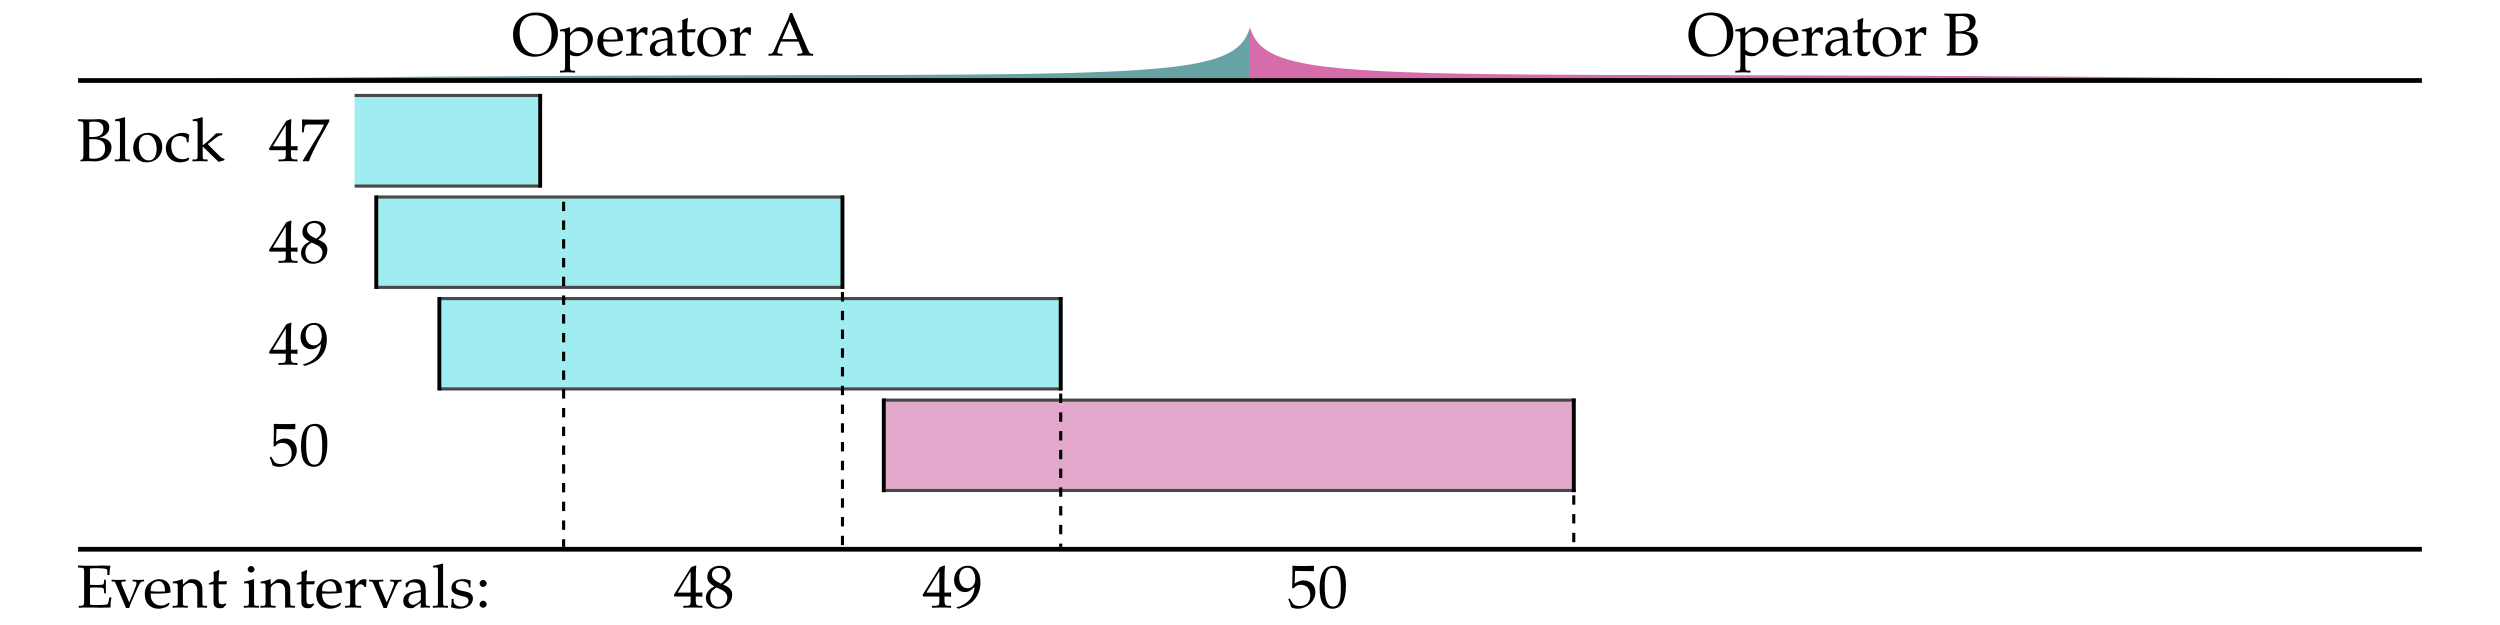
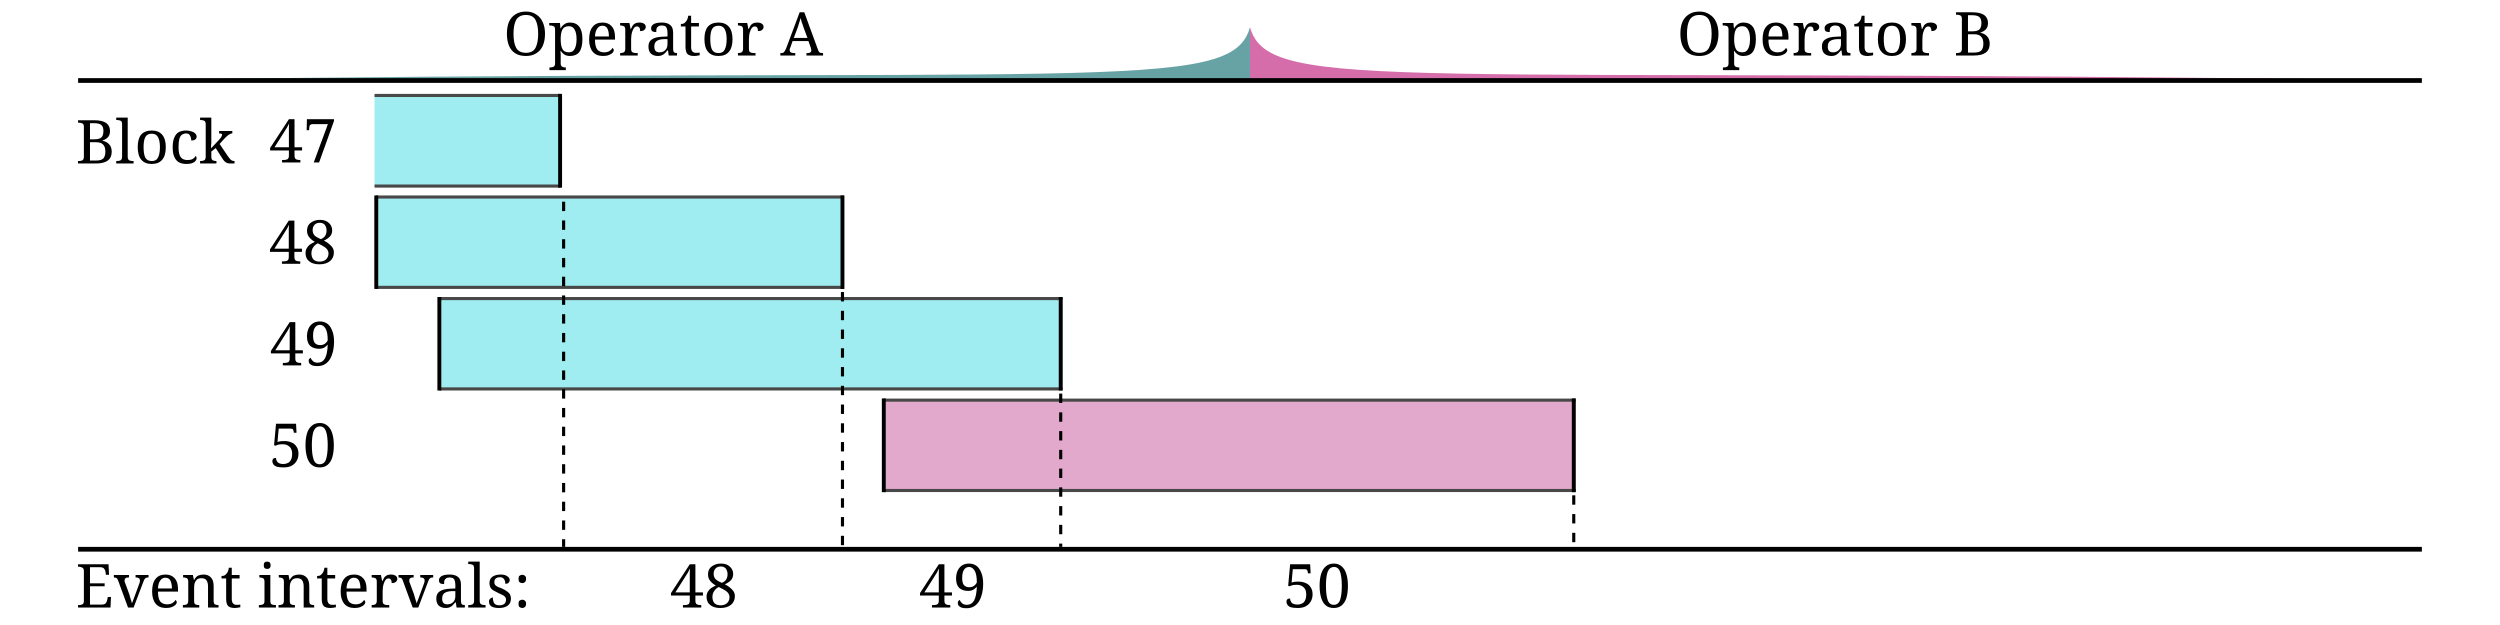
<svg xmlns="http://www.w3.org/2000/svg" width="160mm" height="40mm" viewBox="0 0 160 40" version="1.1" id="svg1">
  <defs id="defs1" />
  <g id="layer1" transform="translate(-25.13542,-128.3229)">
    <path id="rect2" style="fill:#67a2a4;fill-opacity:1;stroke:none;stroke-width:0.245" d="m 105.135,130.066 v 3.409 H 30.255 c 65.332,-0.947 73.661,0.913 74.88,-3.409 z" />
    <path id="rect2-6" style="fill:#d46daa;fill-opacity:1;stroke:none;stroke-width:0.245" d="m 105.135,130.066 v 3.409 h 74.88 c -65.332,-0.947 -73.661,0.913 -74.88,-3.409 z" />
    <path style="fill:none;fill-opacity:1;stroke:#000000;stroke-width:0.303;stroke-dasharray:none;stroke-opacity:1" d="M 30.135,133.475 H 180.135" id="path1" />
    <path style="fill:none;fill-opacity:1;stroke:#000000;stroke-width:0.303;stroke-dasharray:none;stroke-opacity:1" d="M 30.135,163.475 H 180.135" id="path1-8" />
-     <text xml:space="preserve" style="font-style:normal;font-variant:normal;font-weight:normal;font-stretch:normal;font-size:3.881px;font-family:Palatino;-inkscape-font-specification:Palatino;text-align:start;writing-mode:lr-tb;direction:ltr;text-anchor:start;fill:#000000;fill-opacity:1;stroke:none;stroke-width:0.3;stroke-dasharray:none;stroke-opacity:1" x="57.891" y="131.876" id="text2">
-       <tspan id="tspan2" style="font-style:normal;font-variant:normal;font-weight:normal;font-stretch:normal;font-size:3.881px;font-family:Palatino;-inkscape-font-specification:Palatino;fill:#000000;fill-opacity:1;stroke-width:0.3" x="57.891" y="131.876">Operator A</tspan>
+     <text xml:space="preserve" style="font-style:normal;font-variant:normal;font-weight:normal;font-stretch:normal;font-size:3.881px;font-family:'Noto Serif';-inkscape-font-specification:'Noto Serif';text-align:start;writing-mode:lr-tb;direction:ltr;text-anchor:start;fill:#000000;fill-opacity:1;stroke:none;stroke-width:0.3;stroke-dasharray:none;stroke-opacity:1" x="57.361" y="131.876" id="text2">
+       <tspan id="tspan2" style="font-style:normal;font-variant:normal;font-weight:normal;font-stretch:normal;font-size:3.881px;font-family:'Noto Serif';-inkscape-font-specification:'Noto Serif';fill:#000000;fill-opacity:1;stroke-width:0.3" x="57.361" y="131.876">Operator A</tspan>
    </text>
-     <text xml:space="preserve" style="font-style:normal;font-variant:normal;font-weight:normal;font-stretch:normal;font-size:3.881px;font-family:Palatino;-inkscape-font-specification:Palatino;text-align:start;writing-mode:lr-tb;direction:ltr;text-anchor:start;fill:#000000;fill-opacity:1;stroke:none;stroke-width:0.3;stroke-dasharray:none;stroke-opacity:1" x="30.05" y="167.203" id="text2-27">
-       <tspan id="tspan2-2" style="font-style:normal;font-variant:normal;font-weight:normal;font-stretch:normal;font-size:3.881px;font-family:Palatino;-inkscape-font-specification:Palatino;fill:#000000;fill-opacity:1;stroke-width:0.3" x="30.05" y="167.203">Event intervals:</tspan>
+     <text xml:space="preserve" style="font-style:normal;font-variant:normal;font-weight:normal;font-stretch:normal;font-size:3.881px;font-family:'Noto Serif';-inkscape-font-specification:'Noto Serif';text-align:start;writing-mode:lr-tb;direction:ltr;text-anchor:start;fill:#000000;fill-opacity:1;stroke:none;stroke-width:0.3;stroke-dasharray:none;stroke-opacity:1" x="29.988" y="167.203" id="text2-27">
+       <tspan id="tspan2-2" style="font-style:normal;font-variant:normal;font-weight:normal;font-stretch:normal;font-size:3.881px;font-family:'Noto Serif';-inkscape-font-specification:'Noto Serif';fill:#000000;fill-opacity:1;stroke-width:0.3" x="29.988" y="167.203">Event intervals:</tspan>
    </text>
-     <text xml:space="preserve" style="font-style:normal;font-variant:normal;font-weight:normal;font-stretch:normal;font-size:3.881px;font-family:Palatino;-inkscape-font-specification:Palatino;text-align:start;writing-mode:lr-tb;direction:ltr;text-anchor:start;fill:#000000;fill-opacity:1;stroke:none;stroke-width:0.3;stroke-dasharray:none;stroke-opacity:1" x="30.035" y="138.639" id="text2-8">
-       <tspan id="tspan2-4" style="font-style:normal;font-variant:normal;font-weight:normal;font-stretch:normal;font-size:3.881px;font-family:Palatino;-inkscape-font-specification:Palatino;fill:#000000;fill-opacity:1;stroke-width:0.3" x="30.035" y="138.639">Block</tspan>
+     <text xml:space="preserve" style="font-style:normal;font-variant:normal;font-weight:normal;font-stretch:normal;font-size:3.881px;font-family:'Noto Serif';-inkscape-font-specification:'Noto Serif';text-align:start;writing-mode:lr-tb;direction:ltr;text-anchor:start;fill:#000000;fill-opacity:1;stroke:none;stroke-width:0.3;stroke-dasharray:none;stroke-opacity:1" x="29.988" y="138.787" id="text2-8">
+       <tspan id="tspan2-4" style="font-style:normal;font-variant:normal;font-weight:normal;font-stretch:normal;font-size:3.881px;font-family:'Noto Serif';-inkscape-font-specification:'Noto Serif';fill:#000000;fill-opacity:1;stroke-width:0.3" x="29.988" y="138.787">Block</tspan>
    </text>
-     <text xml:space="preserve" style="font-style:normal;font-variant:normal;font-weight:normal;font-stretch:normal;font-size:3.881px;font-family:Palatino;-inkscape-font-specification:Palatino;text-align:start;writing-mode:lr-tb;direction:ltr;text-anchor:start;fill:#000000;fill-opacity:1;stroke:none;stroke-width:0.3;stroke-dasharray:none;stroke-opacity:1" x="42.349" y="145.13" id="text2-8-6-0">
-       <tspan id="tspan2-4-1-48" style="font-style:normal;font-variant:normal;font-weight:normal;font-stretch:normal;font-size:3.881px;font-family:Palatino;-inkscape-font-specification:Palatino;fill:#000000;fill-opacity:1;stroke-width:0.3" x="42.349" y="145.13">48</tspan>
+     <text xml:space="preserve" style="font-style:normal;font-variant:normal;font-weight:normal;font-stretch:normal;font-size:3.881px;font-family:'Noto Serif';-inkscape-font-specification:'Noto Serif';text-align:start;writing-mode:lr-tb;direction:ltr;text-anchor:start;fill:#000000;fill-opacity:1;stroke:none;stroke-width:0.3;stroke-dasharray:none;stroke-opacity:1" x="42.353" y="145.208" id="text2-8-6-0">
+       <tspan id="tspan2-4-1-48" style="font-style:normal;font-variant:normal;font-weight:normal;font-stretch:normal;font-size:3.881px;font-family:'Noto Serif';-inkscape-font-specification:'Noto Serif';fill:#000000;fill-opacity:1;stroke-width:0.3" x="42.353" y="145.208">48</tspan>
    </text>
-     <text xml:space="preserve" style="font-style:normal;font-variant:normal;font-weight:normal;font-stretch:normal;font-size:3.881px;font-family:Palatino;-inkscape-font-specification:Palatino;text-align:start;writing-mode:lr-tb;direction:ltr;text-anchor:start;fill:#000000;fill-opacity:1;stroke:none;stroke-width:0.3;stroke-dasharray:none;stroke-opacity:1" x="68.256" y="167.203" id="text2-8-6-0-6">
-       <tspan id="tspan2-4-1-48-5" style="font-style:normal;font-variant:normal;font-weight:normal;font-stretch:normal;font-size:3.881px;font-family:Palatino;-inkscape-font-specification:Palatino;fill:#000000;fill-opacity:1;stroke-width:0.3" x="68.256" y="167.203">48</tspan>
+     <text xml:space="preserve" style="font-style:normal;font-variant:normal;font-weight:normal;font-stretch:normal;font-size:3.881px;font-family:'Noto Serif';-inkscape-font-specification:'Noto Serif';text-align:start;writing-mode:lr-tb;direction:ltr;text-anchor:start;fill:#000000;fill-opacity:1;stroke:none;stroke-width:0.3;stroke-dasharray:none;stroke-opacity:1" x="68.017" y="167.203" id="text2-8-6-0-6">
+       <tspan id="tspan2-4-1-48-5" style="font-style:normal;font-variant:normal;font-weight:normal;font-stretch:normal;font-size:3.881px;font-family:'Noto Serif';-inkscape-font-specification:'Noto Serif';fill:#000000;fill-opacity:1;stroke-width:0.3" x="68.017" y="167.203">48</tspan>
    </text>
-     <text xml:space="preserve" style="font-style:normal;font-variant:normal;font-weight:normal;font-stretch:normal;font-size:3.881px;font-family:Palatino;-inkscape-font-specification:Palatino;text-align:start;writing-mode:lr-tb;direction:ltr;text-anchor:start;fill:#000000;fill-opacity:1;stroke:none;stroke-width:0.3;stroke-dasharray:none;stroke-opacity:1" x="42.349" y="138.639" id="text2-8-6-0-9">
-       <tspan id="tspan2-4-1-48-0" style="font-style:normal;font-variant:normal;font-weight:normal;font-stretch:normal;font-size:3.881px;font-family:Palatino;-inkscape-font-specification:Palatino;fill:#000000;fill-opacity:1;stroke-width:0.3" x="42.349" y="138.639">47</tspan>
+     <text xml:space="preserve" style="font-style:normal;font-variant:normal;font-weight:normal;font-stretch:normal;font-size:3.881px;font-family:'Noto Serif';-inkscape-font-specification:'Noto Serif';text-align:start;writing-mode:lr-tb;direction:ltr;text-anchor:start;fill:#000000;fill-opacity:1;stroke:none;stroke-width:0.3;stroke-dasharray:none;stroke-opacity:1" x="42.361" y="138.717" id="text2-8-6-0-9">
+       <tspan id="tspan2-4-1-48-0" style="font-style:normal;font-variant:normal;font-weight:normal;font-stretch:normal;font-size:3.881px;font-family:'Noto Serif';-inkscape-font-specification:'Noto Serif';fill:#000000;fill-opacity:1;stroke-width:0.3" x="42.361" y="138.717">47</tspan>
    </text>
-     <text xml:space="preserve" style="font-style:normal;font-variant:normal;font-weight:normal;font-stretch:normal;font-size:3.881px;font-family:Palatino;-inkscape-font-specification:Palatino;text-align:start;writing-mode:lr-tb;direction:ltr;text-anchor:start;fill:#000000;fill-opacity:1;stroke:none;stroke-width:0.3;stroke-dasharray:none;stroke-opacity:1" x="42.349" y="151.663" id="text2-8-6-0-9-7">
-       <tspan id="tspan2-4-1-48-0-1" style="font-style:normal;font-variant:normal;font-weight:normal;font-stretch:normal;font-size:3.881px;font-family:Palatino;-inkscape-font-specification:Palatino;fill:#000000;fill-opacity:1;stroke-width:0.3" x="42.349" y="151.663">49</tspan>
+     <text xml:space="preserve" style="font-style:normal;font-variant:normal;font-weight:normal;font-stretch:normal;font-size:3.881px;font-family:'Noto Serif';-inkscape-font-specification:'Noto Serif';text-align:start;writing-mode:lr-tb;direction:ltr;text-anchor:start;fill:#000000;fill-opacity:1;stroke:none;stroke-width:0.3;stroke-dasharray:none;stroke-opacity:1" x="42.411" y="151.706" id="text2-8-6-0-9-7">
+       <tspan id="tspan2-4-1-48-0-1" style="font-style:normal;font-variant:normal;font-weight:normal;font-stretch:normal;font-size:3.881px;font-family:'Noto Serif';-inkscape-font-specification:'Noto Serif';fill:#000000;fill-opacity:1;stroke-width:0.3" x="42.411" y="151.706">49</tspan>
    </text>
-     <text xml:space="preserve" style="font-style:normal;font-variant:normal;font-weight:normal;font-stretch:normal;font-size:3.881px;font-family:Palatino;-inkscape-font-specification:Palatino;text-align:start;writing-mode:lr-tb;direction:ltr;text-anchor:start;fill:#000000;fill-opacity:1;stroke:none;stroke-width:0.3;stroke-dasharray:none;stroke-opacity:1" x="42.349" y="158.122" id="text2-8-6-0-9-7-7">
-       <tspan id="tspan2-4-1-48-0-1-7" style="font-style:normal;font-variant:normal;font-weight:normal;font-stretch:normal;font-size:3.881px;font-family:Palatino;-inkscape-font-specification:Palatino;fill:#000000;fill-opacity:1;stroke-width:0.3" x="42.349" y="158.122">50</tspan>
+     <text xml:space="preserve" style="font-style:normal;font-variant:normal;font-weight:normal;font-stretch:normal;font-size:3.881px;font-family:'Noto Serif';-inkscape-font-specification:'Noto Serif';text-align:start;writing-mode:lr-tb;direction:ltr;text-anchor:start;fill:#000000;fill-opacity:1;stroke:none;stroke-width:0.3;stroke-dasharray:none;stroke-opacity:1" x="42.349" y="158.208" id="text2-8-6-0-9-7-7">
+       <tspan id="tspan2-4-1-48-0-1-7" style="font-style:normal;font-variant:normal;font-weight:normal;font-stretch:normal;font-size:3.881px;font-family:'Noto Serif';-inkscape-font-specification:'Noto Serif';fill:#000000;fill-opacity:1;stroke-width:0.3" x="42.349" y="158.208">50</tspan>
    </text>
-     <text xml:space="preserve" style="font-style:normal;font-variant:normal;font-weight:normal;font-stretch:normal;font-size:3.881px;font-family:Palatino;-inkscape-font-specification:Palatino;text-align:start;writing-mode:lr-tb;direction:ltr;text-anchor:start;fill:#000000;fill-opacity:1;stroke:none;stroke-width:0.3;stroke-dasharray:none;stroke-opacity:1" x="84.177" y="167.203" id="text2-8-6-2-6">
-       <tspan id="tspan2-4-1-0-7" style="font-style:normal;font-variant:normal;font-weight:normal;font-stretch:normal;font-size:3.881px;font-family:Palatino;-inkscape-font-specification:Palatino;fill:#000000;fill-opacity:1;stroke-width:0.3" x="84.177" y="167.203">49</tspan>
+     <text xml:space="preserve" style="font-style:normal;font-variant:normal;font-weight:normal;font-stretch:normal;font-size:3.881px;font-family:'Noto Serif';-inkscape-font-specification:'Noto Serif';text-align:start;writing-mode:lr-tb;direction:ltr;text-anchor:start;fill:#000000;fill-opacity:1;stroke:none;stroke-width:0.3;stroke-dasharray:none;stroke-opacity:1" x="83.953" y="167.203" id="text2-8-6-2-6">
+       <tspan id="tspan2-4-1-0-7" style="font-style:normal;font-variant:normal;font-weight:normal;font-stretch:normal;font-size:3.881px;font-family:'Noto Serif';-inkscape-font-specification:'Noto Serif';fill:#000000;fill-opacity:1;stroke-width:0.3" x="83.953" y="167.203">49</tspan>
    </text>
-     <text xml:space="preserve" style="font-style:normal;font-variant:normal;font-weight:normal;font-stretch:normal;font-size:3.881px;font-family:Palatino;-inkscape-font-specification:Palatino;text-align:start;writing-mode:lr-tb;direction:ltr;text-anchor:start;fill:#000000;fill-opacity:1;stroke:none;stroke-width:0.3;stroke-dasharray:none;stroke-opacity:1" x="107.541" y="167.203" id="text2-8-6-5-6">
-       <tspan id="tspan2-4-1-4-3" style="font-style:normal;font-variant:normal;font-weight:normal;font-stretch:normal;font-size:3.881px;font-family:Palatino;-inkscape-font-specification:Palatino;fill:#000000;fill-opacity:1;stroke-width:0.3" x="107.541" y="167.203">50</tspan>
+     <text xml:space="preserve" style="font-style:normal;font-variant:normal;font-weight:normal;font-stretch:normal;font-size:3.881px;font-family:'Noto Serif';-inkscape-font-specification:'Noto Serif';text-align:start;writing-mode:lr-tb;direction:ltr;text-anchor:start;fill:#000000;fill-opacity:1;stroke:none;stroke-width:0.3;stroke-dasharray:none;stroke-opacity:1" x="107.25" y="167.203" id="text2-8-6-5-6">
+       <tspan id="tspan2-4-1-4-3" style="font-style:normal;font-variant:normal;font-weight:normal;font-stretch:normal;font-size:3.881px;font-family:'Noto Serif';-inkscape-font-specification:'Noto Serif';fill:#000000;fill-opacity:1;stroke-width:0.3" x="107.25" y="167.203">50</tspan>
    </text>
-     <text xml:space="preserve" style="font-style:normal;font-variant:normal;font-weight:normal;font-stretch:normal;font-size:3.881px;font-family:Palatino;-inkscape-font-specification:Palatino;text-align:start;writing-mode:lr-tb;direction:ltr;text-anchor:start;fill:#000000;fill-opacity:1;stroke:none;stroke-width:0.3;stroke-dasharray:none;stroke-opacity:1" x="133.115" y="131.876" id="text2-2">
-       <tspan id="tspan2-7" style="font-style:normal;font-variant:normal;font-weight:normal;font-stretch:normal;font-size:3.881px;font-family:Palatino;-inkscape-font-specification:Palatino;fill:#000000;fill-opacity:1;stroke-width:0.3" x="133.115" y="131.876">Operator B</tspan>
+     <text xml:space="preserve" style="font-style:normal;font-variant:normal;font-weight:normal;font-stretch:normal;font-size:3.881px;font-family:'Noto Serif';-inkscape-font-specification:'Noto Serif';text-align:start;writing-mode:lr-tb;direction:ltr;text-anchor:start;fill:#000000;fill-opacity:1;stroke:none;stroke-width:0.3;stroke-dasharray:none;stroke-opacity:1" x="132.459" y="131.876" id="text2-2">
+       <tspan id="tspan2-7" style="font-style:normal;font-variant:normal;font-weight:normal;font-stretch:normal;font-size:3.881px;font-family:'Noto Serif';-inkscape-font-specification:'Noto Serif';fill:#000000;fill-opacity:1;stroke-width:0.3" x="132.459" y="131.876">Operator B</tspan>
    </text>
-     <g id="g8">
+     <g id="g8" transform="translate(1.274546)">
      <rect style="fill:#9fedf0;fill-opacity:1;stroke:none;stroke-width:0.162;stroke-dasharray:none;stroke-opacity:1" id="rect4" width="11.911" height="5.799" x="47.831" y="134.432" />
      <path style="font-variation-settings:normal;fill:#a2f1ca;fill-opacity:1;stroke:#484848;stroke-width:0.2;stroke-linecap:butt;stroke-linejoin:miter;stroke-miterlimit:4;stroke-dasharray:none;stroke-dashoffset:0;stroke-opacity:1;stop-color:#000000" d="M 47.831,134.432 H 59.742" id="path4" />
      <path style="font-variation-settings:normal;fill:#a2f1ca;fill-opacity:1;stroke:#484848;stroke-width:0.2;stroke-linecap:butt;stroke-linejoin:miter;stroke-miterlimit:4;stroke-dasharray:none;stroke-dashoffset:0;stroke-opacity:1;stop-color:#000000" d="M 47.831,140.231 H 59.742" id="path4-6" />
      <path style="font-variation-settings:normal;fill:#a2f1ca;fill-opacity:1;stroke:#000000;stroke-width:0.25;stroke-linecap:butt;stroke-linejoin:miter;stroke-miterlimit:4;stroke-dasharray:none;stroke-dashoffset:0;stroke-opacity:1" d="m 59.707,134.332 v 6" id="path5-9" />
    </g>
    <g id="g9">
      <rect style="fill:#9fedf0;fill-opacity:1;stroke:none;stroke-width:0.257;stroke-dasharray:none;stroke-opacity:1" id="rect4-6" width="29.923" height="5.783" x="49.217" y="140.932" />
      <path style="font-variation-settings:normal;fill:#a2f1ca;fill-opacity:1;stroke:#484848;stroke-width:0.2;stroke-linecap:butt;stroke-linejoin:miter;stroke-miterlimit:4;stroke-dasharray:none;stroke-dashoffset:0;stroke-opacity:1;stop-color:#000000" d="M 49.217,140.932 H 79.139" id="path4-1" />
      <path style="font-variation-settings:normal;fill:#a2f1ca;fill-opacity:1;stroke:#484848;stroke-width:0.2;stroke-linecap:butt;stroke-linejoin:miter;stroke-miterlimit:4;stroke-dasharray:none;stroke-dashoffset:0;stroke-opacity:1;stop-color:#000000" d="M 49.217,146.714 H 79.139" id="path4-6-2" />
      <path style="font-variation-settings:normal;fill:#a2f1ca;fill-opacity:1;stroke:#000000;stroke-width:0.25;stroke-linecap:butt;stroke-linejoin:miter;stroke-miterlimit:4;stroke-dasharray:none;stroke-dashoffset:0;stroke-opacity:1" d="m 49.217,140.832 v 5.983" id="path5-93" />
      <path style="font-variation-settings:normal;fill:#a2f1ca;fill-opacity:1;stroke:#000000;stroke-width:0.25;stroke-linecap:butt;stroke-linejoin:miter;stroke-miterlimit:4;stroke-dasharray:none;stroke-dashoffset:0;stroke-opacity:1" d="m 79.053,140.832 v 5.983" id="path5-9-1" />
    </g>
    <g id="g10">
      <rect style="fill:#9fedf0;fill-opacity:1;stroke:none;stroke-width:0.297;stroke-dasharray:none;stroke-opacity:1" id="rect4-6-2" width="39.881" height="5.783" x="53.254" y="147.432" />
      <path style="font-variation-settings:normal;fill:#a2f1ca;fill-opacity:1;stroke:#484848;stroke-width:0.2;stroke-linecap:butt;stroke-linejoin:miter;stroke-miterlimit:4;stroke-dasharray:none;stroke-dashoffset:0;stroke-opacity:1;stop-color:#000000" d="M 53.254,147.432 H 93.135" id="path4-1-5" />
      <path style="font-variation-settings:normal;fill:#a2f1ca;fill-opacity:1;stroke:#484848;stroke-width:0.2;stroke-linecap:butt;stroke-linejoin:miter;stroke-miterlimit:4;stroke-dasharray:none;stroke-dashoffset:0;stroke-opacity:1;stop-color:#000000" d="M 53.254,153.214 H 93.135" id="path4-6-2-4" />
      <path style="font-variation-settings:normal;fill:#a2f1ca;fill-opacity:1;stroke:#000000;stroke-width:0.25;stroke-linecap:butt;stroke-linejoin:miter;stroke-miterlimit:4;stroke-dasharray:none;stroke-dashoffset:0;stroke-opacity:1" d="m 53.254,147.332 v 5.983" id="path5-93-7" />
      <path style="font-variation-settings:normal;fill:#a2f1ca;fill-opacity:1;stroke:#000000;stroke-width:0.25;stroke-linecap:butt;stroke-linejoin:miter;stroke-miterlimit:4;stroke-dasharray:none;stroke-dashoffset:0;stroke-opacity:1" d="m 93.021,147.332 v 5.983" id="path5-9-1-4" />
    </g>
    <rect style="fill:#e3a9cd;fill-opacity:1;stroke:none;stroke-width:0.313;stroke-dasharray:none;stroke-opacity:1" id="rect4-6-2-8" width="44.286" height="5.783" x="81.698" y="153.932" />
    <path style="font-variation-settings:normal;fill:#a2f1ca;fill-opacity:1;stroke:#484848;stroke-width:0.2;stroke-linecap:butt;stroke-linejoin:miter;stroke-miterlimit:4;stroke-dasharray:none;stroke-dashoffset:0;stroke-opacity:1;stop-color:#000000" d="M 81.698,153.932 H 125.983" id="path4-1-5-6" />
    <path style="font-variation-settings:normal;fill:#a2f1ca;fill-opacity:1;stroke:#484848;stroke-width:0.2;stroke-linecap:butt;stroke-linejoin:miter;stroke-miterlimit:4;stroke-dasharray:none;stroke-dashoffset:0;stroke-opacity:1;stop-color:#000000" d="M 81.698,159.714 H 125.983" id="path4-6-2-4-8" />
    <path style="font-variation-settings:normal;fill:#a2f1ca;fill-opacity:1;stroke:#000000;stroke-width:0.25;stroke-linecap:butt;stroke-linejoin:miter;stroke-miterlimit:4;stroke-dasharray:none;stroke-dashoffset:0;stroke-opacity:1" d="m 81.698,153.823 v 6" id="path5-93-7-8" />
    <path style="font-variation-settings:normal;fill:#a2f1ca;fill-opacity:1;stroke:#000000;stroke-width:0.25;stroke-linecap:butt;stroke-linejoin:miter;stroke-miterlimit:4;stroke-dasharray:none;stroke-dashoffset:0;stroke-opacity:1" d="m 125.856,153.823 v 6" id="path5-9-1-4-4" />
    <path style="font-variation-settings:normal;fill:#a2f1ca;fill-opacity:1;stroke:#000000;stroke-width:0.2;stroke-linecap:butt;stroke-linejoin:miter;stroke-miterlimit:4;stroke-dasharray:0.6,0.6;stroke-dashoffset:1;stroke-opacity:1" d="m 61.207,141.032 v 22.291" id="path5-9-9" />
    <path style="font-variation-settings:normal;fill:#a2f1ca;fill-opacity:1;stroke:#000000;stroke-width:0.2;stroke-linecap:butt;stroke-linejoin:miter;stroke-miterlimit:4;stroke-dasharray:0.6,0.6;stroke-dashoffset:1;stroke-opacity:1" d="m 79.054,146.814 v 16.509" id="path5-9-9-6" />
    <path style="font-variation-settings:normal;fill:#a2f1ca;fill-opacity:1;stroke:#000000;stroke-width:0.2;stroke-linecap:butt;stroke-linejoin:miter;stroke-miterlimit:4;stroke-dasharray:0.6,0.6;stroke-dashoffset:1;stroke-opacity:1" d="m 93.021,153.314 v 10.009" id="path5-9-9-6-0" />
    <path style="font-variation-settings:normal;fill:#a2f1ca;fill-opacity:1;stroke:#000000;stroke-width:0.2;stroke-linecap:butt;stroke-linejoin:miter;stroke-miterlimit:4;stroke-dasharray:0.6,0.6;stroke-dashoffset:1;stroke-opacity:1" d="m 125.856,159.823 v 3.5" id="path5-9-9-6-0-9" />
  </g>
</svg>
